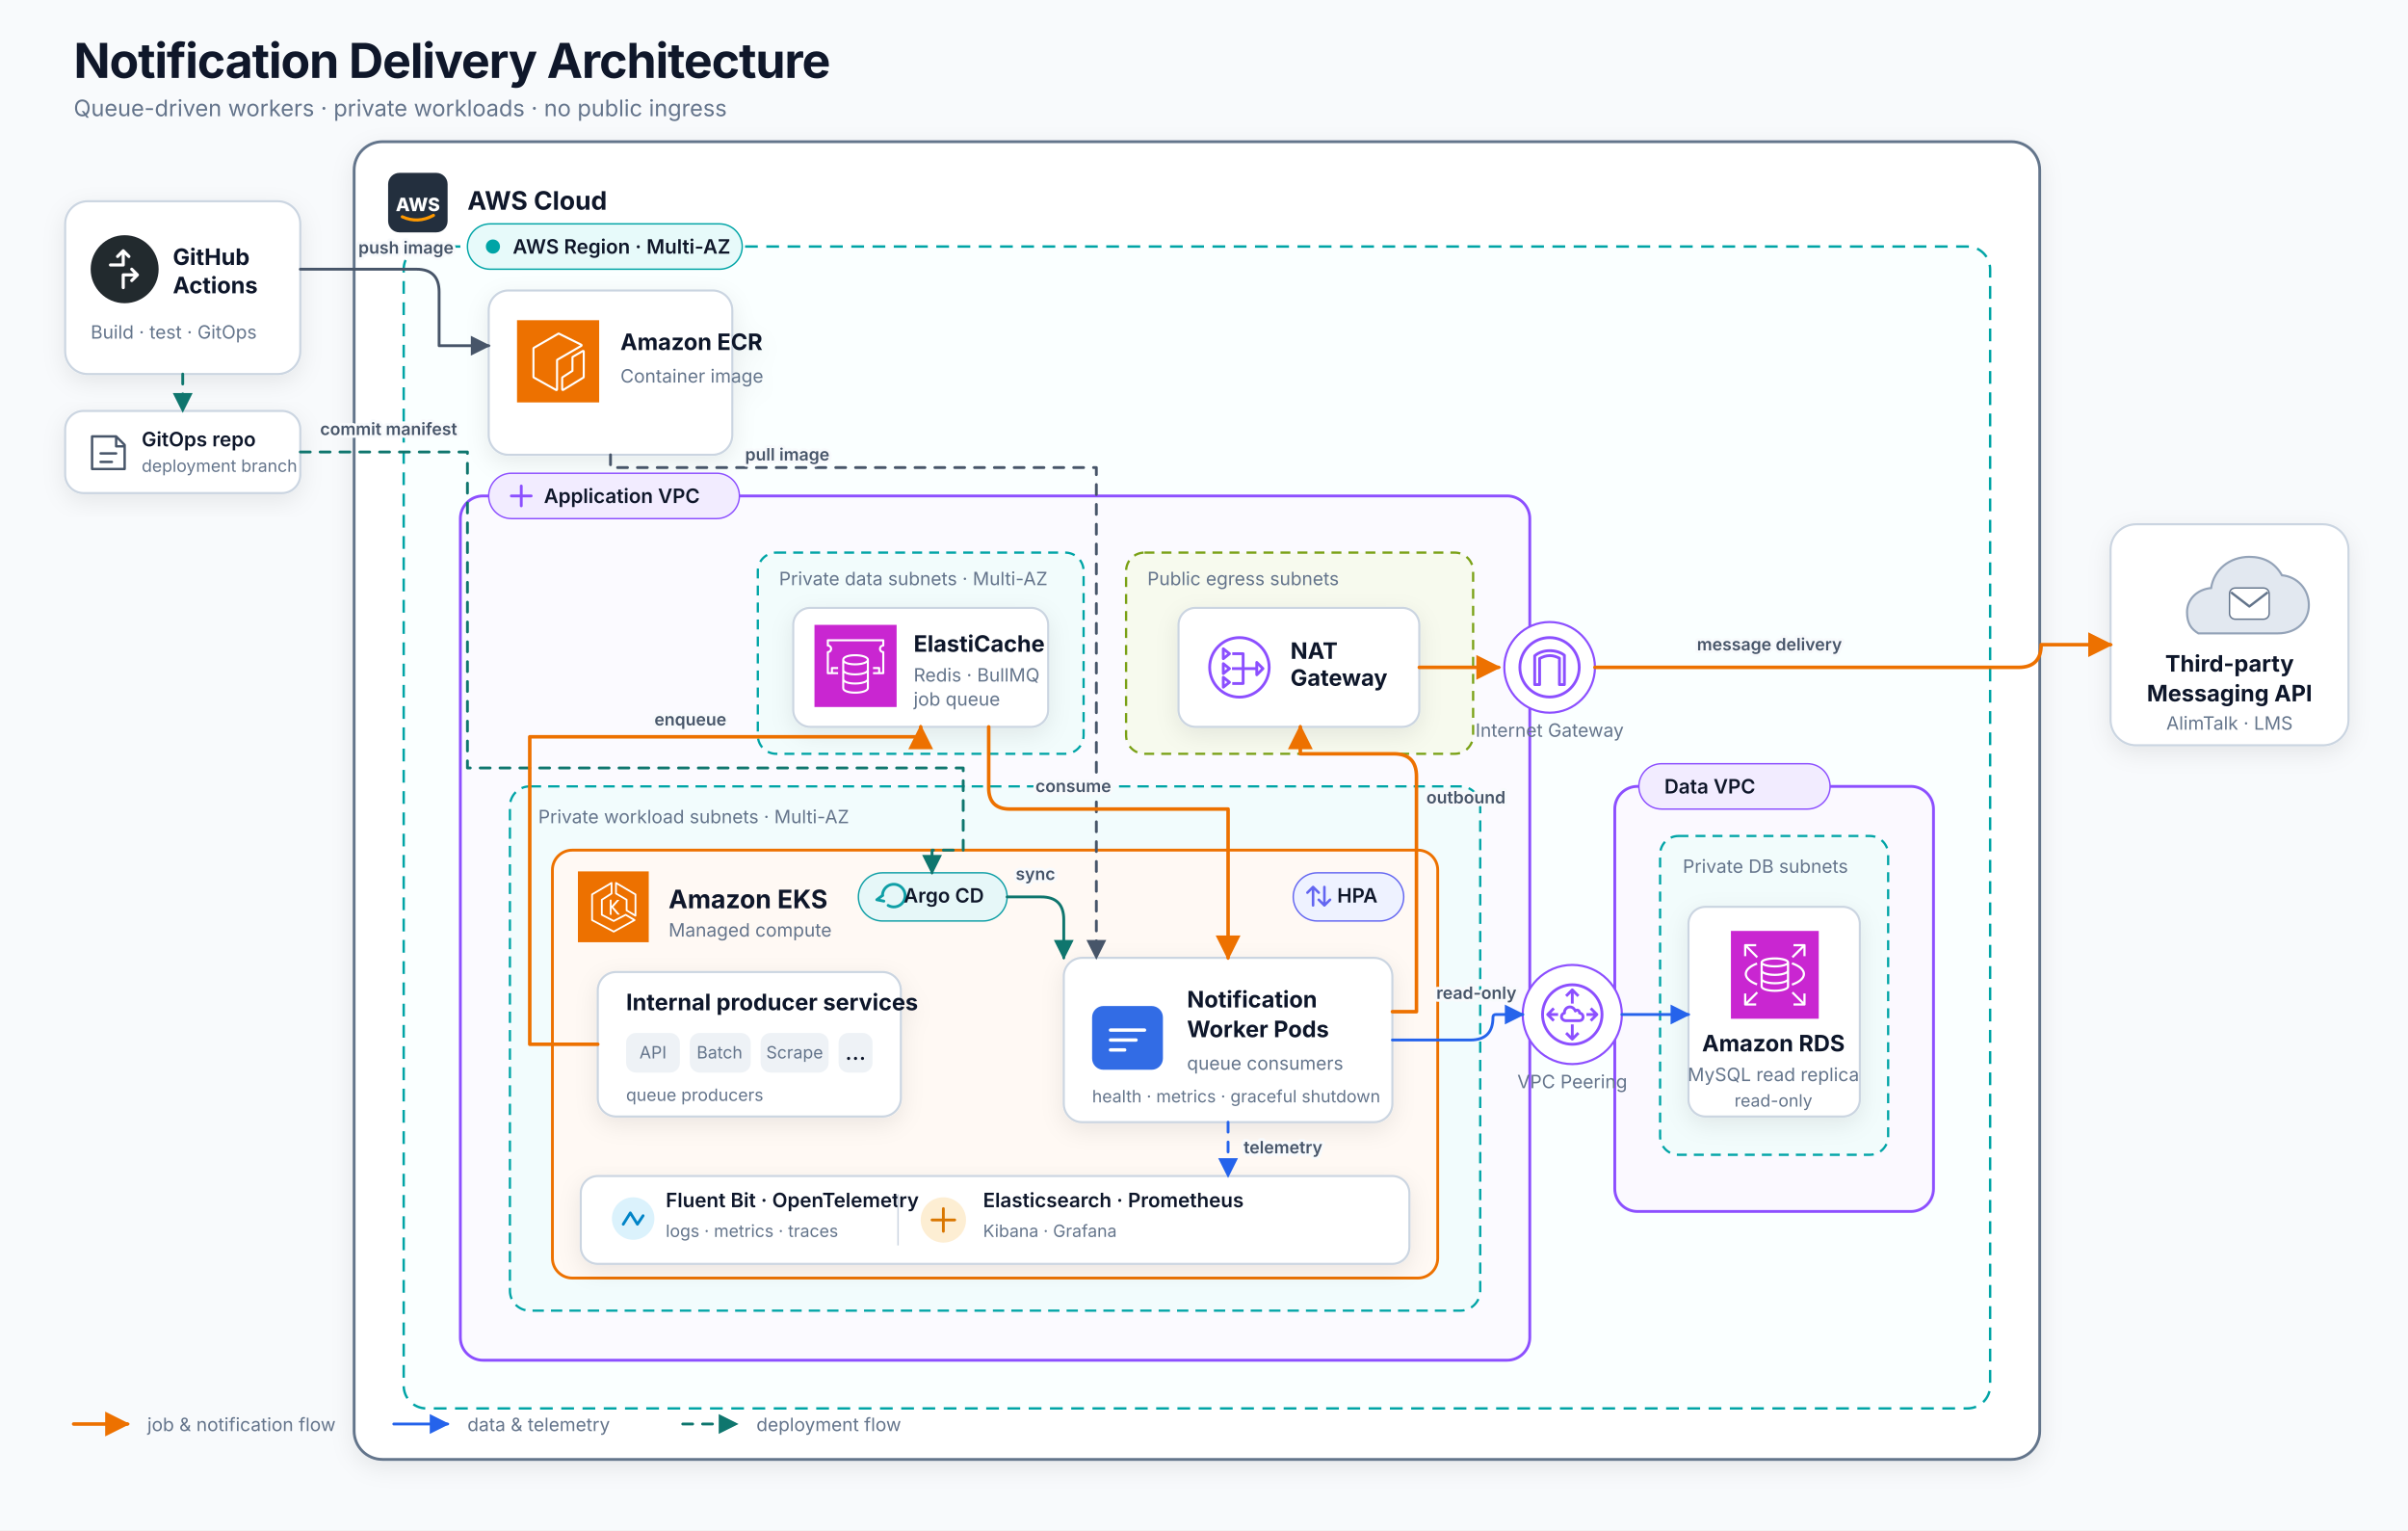
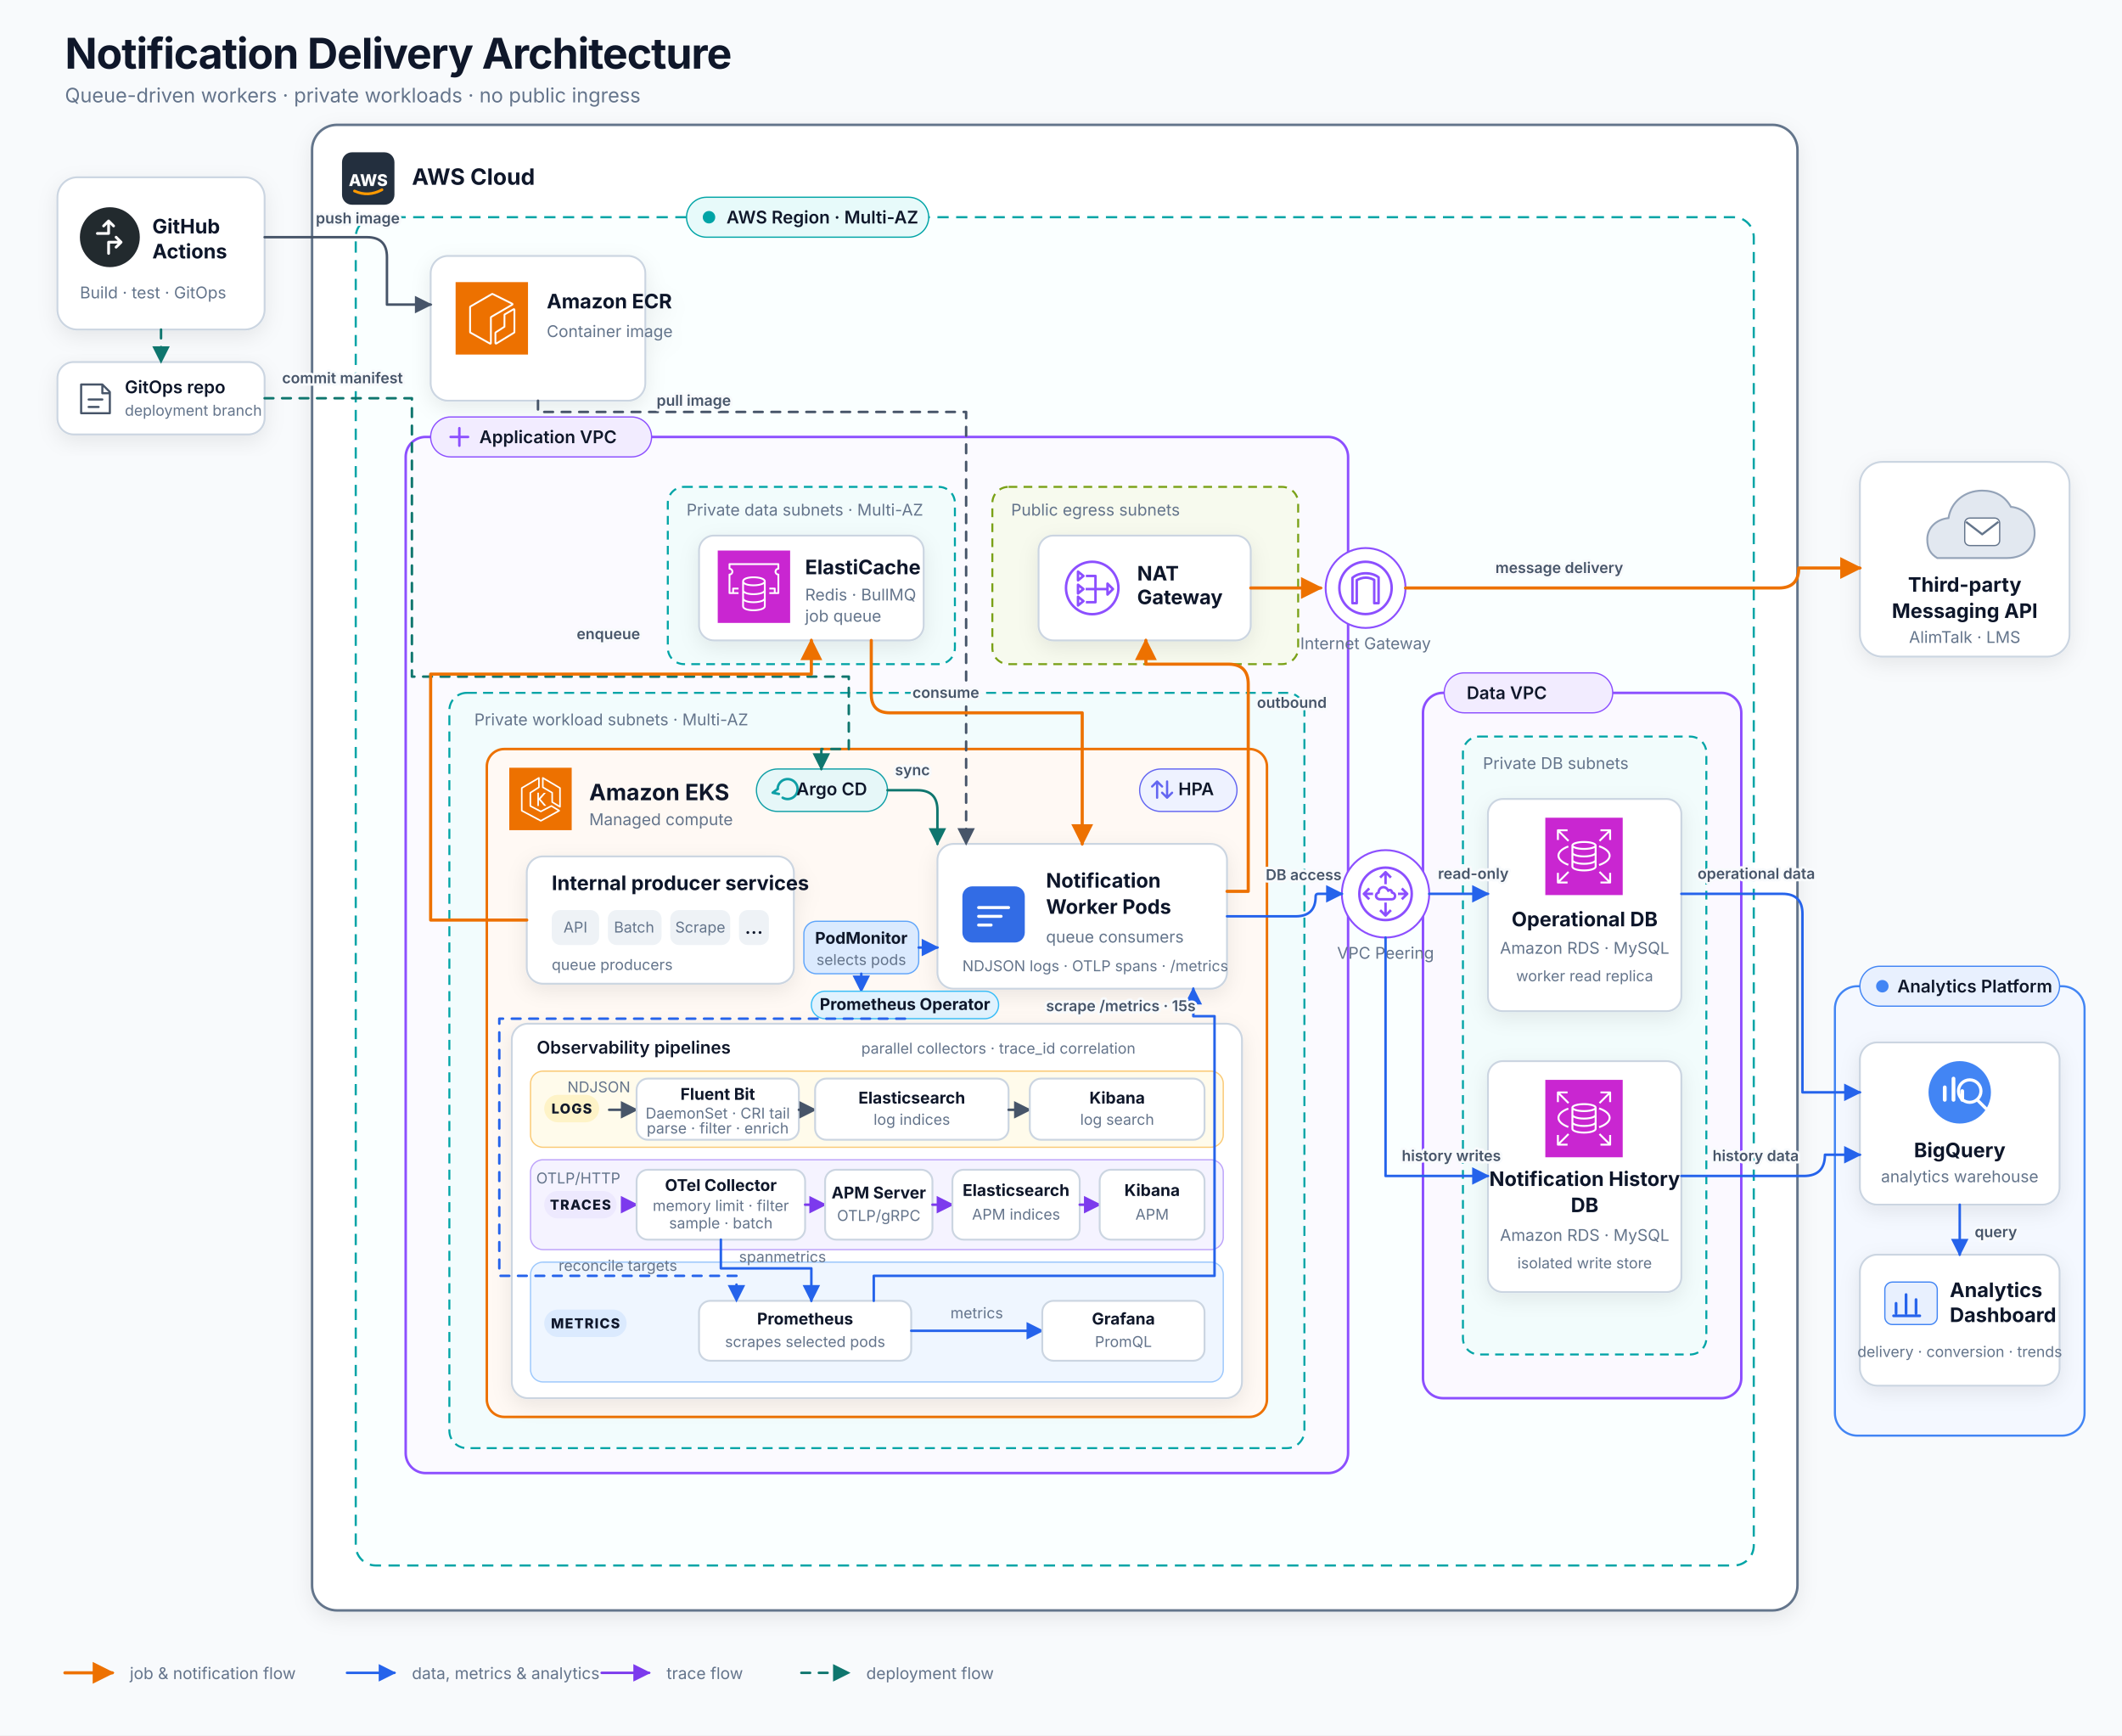
- <svg xmlns="http://www.w3.org/2000/svg" viewBox="0 0 1700 1080" role="img" aria-labelledby="diagram-title diagram-description">
+ <svg xmlns="http://www.w3.org/2000/svg" viewBox="0 0 1700 1390" role="img" aria-labelledby="diagram-title diagram-description">
  <defs>
    <marker id="arrow" viewBox="0 0 10 10" refX="9" refY="5" markerWidth="7" markerHeight="7" orient="auto-start-reverse">
      <path d="M 0 0 L 10 5 L 0 10 z" fill="#475569" />
    </marker>
    <marker id="arrow-orange" viewBox="0 0 10 10" refX="9" refY="5" markerWidth="7" markerHeight="7" orient="auto-start-reverse">
      <path d="M 0 0 L 10 5 L 0 10 z" fill="#ED7100" />
    </marker>
    <marker id="arrow-blue" viewBox="0 0 10 10" refX="9" refY="5" markerWidth="7" markerHeight="7" orient="auto-start-reverse">
      <path d="M 0 0 L 10 5 L 0 10 z" fill="#2563EB" />
    </marker>
    <marker id="arrow-teal" viewBox="0 0 10 10" refX="9" refY="5" markerWidth="7" markerHeight="7" orient="auto-start-reverse">
      <path d="M 0 0 L 10 5 L 0 10 z" fill="#0F766E" />
+     </marker>
+     <marker id="arrow-violet" viewBox="0 0 10 10" refX="9" refY="5" markerWidth="7" markerHeight="7" orient="auto-start-reverse">
+       <path d="M 0 0 L 10 5 L 0 10 z" fill="#7C3AED" />
    </marker>
    <filter id="soft-shadow" x="-20%" y="-20%" width="140%" height="150%">
      <feDropShadow dx="0" dy="5" stdDeviation="8" flood-color="#0F172A" flood-opacity="0.08" />
    </filter>
    <symbol id="icon-ecr" viewBox="0 0 80 80">
      <rect width="80" height="80" fill="#ED7100" />
      <path d="M38.788,37.578 C38.293,37.866 37.986,38.4 37.986,38.974 L37.986,66.72 L16.999,54.984 L16.999,27.708 L40.557,14.059 L61.485,24.428 L38.788,37.578 Z M63.92,24.402 C63.92,23.828 63.613,23.292 63.06,22.975 L41.346,12.215 C40.851,11.929 40.235,11.928 39.74,12.216 L15.802,26.084 C15.308,26.372 15,26.906 15,27.48 L15,55.216 C15,55.789 15.308,56.324 15.817,56.62 L37.574,68.785 C37.822,68.929 38.101,69 38.378,69 C38.655,69 38.934,68.929 39.181,68.785 C39.677,68.499 39.984,67.964 39.984,67.389 L39.984,39.201 L63.118,25.798 C63.613,25.511 63.92,24.977 63.92,24.402 Z M63.969,55.047 L44.981,66.661 L44.981,56.262 L54.882,49.873 L54.95,49.424 C54.968,49.307 54.975,49.307 54.975,48.766 L55.006,36.36 L64,31.148 L63.969,55.047 Z M65.197,29.072 C64.7,28.782 64.084,28.783 63.589,29.072 L54.014,34.618 C53.714,34.782 53.008,35.166 53.008,35.958 L52.976,48.717 L43.851,54.606 C43.306,54.931 42.982,55.445 42.982,55.989 L42.982,67.308 C42.982,67.875 43.287,68.391 43.798,68.687 C44.065,68.841 44.362,68.919 44.657,68.919 C44.948,68.919 45.239,68.845 45.502,68.692 L65.168,56.664 C65.662,56.376 65.968,55.842 65.968,55.271 L66,30.466 C66,29.893 65.692,29.358 65.197,29.072 Z" fill="#fff" />
    </symbol>
    <symbol id="icon-eks" viewBox="0 0 80 80">
      <rect width="80" height="80" fill="#ED7100" />
      <path d="M46.842,32.199 L40.013,40.12 L47.441,48.784 L44.669,48.784 L38,41 L38,49 L36,49 L36,32 L38,32 L38,39 L44.181,32.199 L46.842,32.199 Z M64,48.234 L56,43.433 L56,32 C56,31.644 55.812,31.315 55.504,31.136 L44,24.426 L44,14.752 L64,26.571 L64,48.234 Z M65.509,25.139 L43.509,12.139 C43.199,11.956 42.818,11.954 42.504,12.131 C42.193,12.309 42,12.641 42,13 L42,25 C42,25.355 42.189,25.684 42.496,25.864 L54,32.574 L54,44 C54,44.351 54.185,44.677 54.486,44.857 L64.486,50.857 C64.644,50.952 64.822,51 65,51 C65.17,51 65.34,50.957 65.493,50.87 C65.807,50.693 66,50.36 66,50 L66,26 C66,25.646 65.814,25.319 65.509,25.139 Z M40.445,66.863 L17,54.399 L17,26.571 L37,14.752 L37,24.451 L26.463,31.156 C26.175,31.34 26,31.658 26,32 L26,49 C26,49.373 26.208,49.715 26.538,49.887 L39.991,56.887 C40.28,57.037 40.624,57.038 40.912,56.888 L53.964,50.144 L61.996,54.964 L40.445,66.863 Z M64.515,54.142 L54.515,48.142 C54.217,47.964 53.849,47.952 53.541,48.112 L40.455,54.873 L28,48.393 L28,32.549 L38.537,25.844 C38.825,25.66 39,25.342 39,25 L39,13 C39,12.641 38.808,12.309 38.496,12.131 C38.184,11.954 37.802,11.956 37.491,12.139 L15.491,25.139 C15.187,25.319 15,25.646 15,26 L15,55 C15,55.369 15.204,55.709 15.53,55.883 L39.984,68.883 C40.131,68.961 40.292,69 40.453,69 C40.62,69 40.786,68.958 40.937,68.875 L64.484,55.875 C64.797,55.702 64.993,55.375 65,55.018 C65.006,54.66 64.821,54.326 64.515,54.142 Z" fill="#fff" />
    </symbol>
    <symbol id="icon-elasticache" viewBox="0 0 80 80">
      <rect width="80" height="80" fill="#C925D1" />
      <path d="M51,61.555 L51,55.703 C48.466,57.34 43.904,58.113 39.556,58.113 C34.816,58.113 31.121,57.286 29,55.868 L29,61.555 C29,63.249 32.948,65 39.556,65 C46.3,65 51,63.185 51,61.555 Z M39.556,49.22 C34.816,49.22 31.121,48.394 29,46.976 L29,52.687 C29.031,54.374 32.973,56.113 39.556,56.113 C46.279,56.113 50.969,54.309 51,52.683 L51,46.81 C48.466,48.448 43.904,49.22 39.556,49.22 Z M51,43.791 L51,37.029 C48.466,38.666 43.904,39.439 39.556,39.439 C34.816,39.439 31.121,38.613 29,37.195 L29,43.795 C29.031,45.482 32.973,47.22 39.556,47.22 C46.279,47.22 50.969,45.416 51,43.791 Z M28.997,33.993 C28.997,35.7 32.973,37.439 39.556,37.439 C46.898,37.439 50.969,35.417 51,34.01 C51.003,32.585 46.927,30.547 39.556,30.547 C32.946,30.547 28.997,32.299 28.997,33.993 Z M53,34.018 L53,61.555 C53,65.297 46.031,67 39.556,67 C31.929,67 27,64.863 27,61.555 L27,34.024 C27,30.685 31.927,28.546 39.556,28.546 C46.032,28.546 53.003,30.251 53.003,33.993 C53.003,34.002 53,34.009 53,34.018 Z M67,21.121 C67.553,21.121 68,20.673 68,20.121 L68,15 C68,14.447 67.553,14 67,14 L13,14 C12.447,14 12,14.447 12,15 L12,20.121 C12,20.673 12.447,21.121 13,21.121 C14.221,21.121 15.214,22.108 15.214,23.321 C15.214,24.534 14.221,25.521 13,25.521 C12.447,25.521 12,25.969 12,26.521 L12,47.003 C12,47.555 12.447,48.003 13,48.003 L23,48.003 L23,46.003 L18,46.003 L18,43.003 L23,43.003 L23,41.003 L17,41.003 C16.447,41.003 16,41.45 16,42.003 L16,46.003 L14,46.003 L14,27.401 C15.843,26.952 17.214,25.293 17.214,23.321 C17.214,21.348 15.843,19.689 14,19.239 L14,16 L66,16 L66,19.239 C64.157,19.689 62.786,21.348 62.786,23.321 C62.786,25.293 64.157,26.952 66,27.401 L66,46.003 L64,46.003 L64,42.003 C64,41.45 63.553,41.003 63,41.003 L57,41.003 L57,43.003 L62,43.003 L62,46.003 L57,46.003 L57,48.003 L67,48.003 C67.553,48.003 68,47.555 68,47.003 L68,26.521 C68,25.969 67.553,25.521 67,25.521 C65.779,25.521 64.786,24.534 64.786,23.321 C64.786,22.108 65.779,21.121 67,21.121 Z" fill="#fff" />
    </symbol>
    <symbol id="icon-rds" viewBox="0 0 80 80">
      <rect width="80" height="80" fill="#C925D1" />
      <path d="M15.414,14 L24.707,23.293 L23.293,24.707 L14,15.414 L14,23 L12,23 L12,13 C12,12.448 12.447,12 13,12 L23,12 L23,14 L15.414,14 Z M68,13 L68,23 L66,23 L66,15.414 L56.707,24.707 L55.293,23.293 L64.586,14 L57,14 L57,12 L67,12 C67.553,12 68,12.448 68,13 Z M66,57 L68,57 L68,67 C68,67.552 67.553,68 67,68 L57,68 L57,66 L64.586,66 L55.293,56.707 L56.707,55.293 L66,64.586 L66,57 Z M65.5,39.213 C65.5,35.894 61.668,32.615 55.25,30.442 L55.891,28.548 C63.268,31.045 67.5,34.932 67.5,39.213 C67.5,43.495 63.268,47.383 55.89,49.879 L55.249,47.984 C61.668,45.812 65.5,42.534 65.5,39.213 Z M14.556,39.213 C14.556,42.393 18.143,45.585 24.152,47.753 L23.473,49.634 C16.535,47.131 12.556,43.333 12.556,39.213 C12.556,35.094 16.535,31.296 23.473,28.792 L24.152,30.673 C18.143,32.842 14.556,36.034 14.556,39.213 Z M24.707,56.707 L15.414,66 L23,66 L23,68 L13,68 C12.447,68 12,67.552 12,67 L12,57 L14,57 L14,64.586 L23.293,55.293 L24.707,56.707 Z M40,31.286 C32.854,31.286 29,29.44 29,28.686 C29,27.931 32.854,26.086 40,26.086 C47.145,26.086 51,27.931 51,28.686 C51,29.44 47.145,31.286 40,31.286 Z M40.029,39.031 C33.187,39.031 29,37.162 29,36.145 L29,31.284 C31.463,32.643 35.832,33.286 40,33.286 C44.168,33.286 48.537,32.643 51,31.284 L51,36.145 C51,37.163 46.835,39.031 40.029,39.031 Z M40.029,46.667 C33.187,46.667 29,44.798 29,43.781 L29,38.862 C31.431,40.291 35.742,41.031 40.029,41.031 C44.292,41.031 48.578,40.292 51,38.867 L51,43.781 C51,44.799 46.835,46.667 40.029,46.667 Z M40,53.518 C32.883,53.518 29,51.605 29,50.622 L29,46.498 C31.431,47.927 35.742,48.667 40.029,48.667 C44.292,48.667 48.578,47.929 51,46.503 L51,50.622 C51,51.605 47.117,53.518 40,53.518 Z M40,24.086 C33.739,24.086 27,25.525 27,28.686 L27,50.622 C27,53.836 33.54,55.518 40,55.518 C46.46,55.518 53,53.836 53,50.622 L53,28.686 C53,25.525 46.261,24.086 40,24.086 Z" fill="#fff" />
    </symbol>
    <symbol id="icon-nat" viewBox="0 0 48 48">
      <path d="M13.626,35.921 L13.626,33.083 L15.399,34.502 L13.626,35.921 Z M13.251,30.221 C12.95,29.98 12.537,29.933 12.191,30.101 C11.847,30.268 11.626,30.617 11.626,31.002 L11.626,38.002 C11.626,38.387 11.847,38.736 12.191,38.903 C12.331,38.97 12.479,39.002 12.626,39.002 C12.848,39.002 13.069,38.928 13.251,38.783 L17.625,35.283 C17.863,35.093 18,34.806 18,34.502 C18,34.198 17.863,33.911 17.625,33.721 L13.251,30.221 Z M37.252,26.837 L37.252,22.915 L39.212,24.876 L37.252,26.837 Z M41.334,24.169 L36.959,19.794 C36.672,19.508 36.245,19.422 35.868,19.577 C35.495,19.732 35.252,20.097 35.252,20.501 L35.252,23.876 L27.625,23.876 L27.625,14.376 C27.625,13.823 27.178,13.376 26.625,13.376 L18.931,13.376 L18.931,15.376 L25.625,15.376 L25.625,23.876 L18.75,23.876 L18.75,25.876 L25.625,25.876 L25.625,34.377 L18.931,34.377 L18.931,36.377 L26.625,36.377 C27.178,36.377 27.625,35.93 27.625,35.377 L27.625,25.876 L35.252,25.876 L35.252,29.252 C35.252,29.656 35.495,30.022 35.868,30.176 C35.992,30.228 36.123,30.252 36.252,30.252 C36.511,30.252 36.767,30.15 36.959,29.959 L41.334,25.583 C41.724,25.192 41.724,24.56 41.334,24.169 Z M13.626,26.296 L13.626,23.457 L15.399,24.876 L13.626,26.296 Z M13.251,20.595 C12.95,20.354 12.537,20.308 12.191,20.475 C11.847,20.642 11.626,20.991 11.626,21.376 L11.626,28.377 C11.626,28.762 11.847,29.111 12.191,29.278 C12.331,29.345 12.479,29.377 12.626,29.377 C12.848,29.377 13.069,29.303 13.251,29.158 L17.625,25.657 C17.863,25.467 18,25.18 18,24.876 C18,24.572 17.863,24.285 17.625,24.095 L13.251,20.595 Z M13.626,15.795 L13.626,12.957 L15.399,14.376 L13.626,15.795 Z M13.251,10.095 C12.95,9.854 12.537,9.807 12.191,9.975 C11.847,10.142 11.626,10.491 11.626,10.876 L11.626,17.876 C11.626,18.261 11.847,18.61 12.191,18.777 C12.331,18.844 12.479,18.876 12.626,18.876 C12.848,18.876 13.069,18.802 13.251,18.657 L17.625,15.157 C17.863,14.967 18,14.68 18,14.376 C18,14.072 17.863,13.785 17.625,13.595 L13.251,10.095 Z M24,44.003 C12.973,44.003 3.999,35.03 3.999,24.001 C3.999,12.973 12.973,4 24,4 C35.029,4 44.002,12.973 44.002,24.001 C44.002,35.03 35.029,44.003 24,44.003 Z M24,2 C11.868,2 2,11.869 2,24.001 C2,36.133 11.868,46.003 24,46.003 C36.133,46.003 46.002,36.133 46.002,24.001 C46.002,11.869 36.133,2 24,2 Z" fill="#8C4FFF" />
    </symbol>
    <symbol id="icon-internet-gateway" viewBox="0 0 48 48">
      <path d="M33.431,35.178 L31.933,35.178 L31.933,17.502 C31.933,17.109 31.702,16.752 31.344,16.591 L31.252,16.549 C29.243,15.642 27.164,14.703 24.176,14.703 C21.053,14.703 18.761,15.712 16.495,16.837 C16.155,17.006 15.94,17.353 15.94,17.733 L15.94,35.178 L14.477,35.178 L14.477,16.312 C16.911,14.333 20.42,13.205 24.186,13.205 C27.687,13.205 31.025,14.202 33.431,15.953 L33.431,35.178 Z M24.186,11.205 C19.761,11.205 15.617,12.624 12.815,15.1 C12.6,15.289 12.477,15.562 12.477,15.849 L12.477,36.178 C12.477,36.731 12.924,37.178 13.477,37.178 L16.94,37.178 C17.493,37.178 17.94,36.731 17.94,36.178 L17.94,18.356 C19.859,17.429 21.719,16.703 24.176,16.703 C26.511,16.703 28.209,17.378 29.933,18.149 L29.933,36.178 C29.933,36.731 30.38,37.178 30.933,37.178 L34.431,37.178 C34.984,37.178 35.431,36.731 35.431,36.178 L35.431,15.458 C35.431,15.154 35.292,14.866 35.053,14.675 C32.279,12.47 28.318,11.205 24.186,11.205 Z M23.954,43.909 C12.952,43.909 3.999,34.957 3.999,23.954 C3.999,12.951 12.952,4 23.954,4 C34.957,4 43.909,12.951 43.909,23.954 C43.909,34.957 34.957,43.909 23.954,43.909 Z M23.954,2 C11.848,2 1.999,11.849 1.999,23.954 C1.999,36.061 11.848,45.909 23.954,45.909 C36.06,45.909 45.909,36.061 45.909,23.954 C45.909,11.849 36.06,2 23.954,2 Z" fill="#8C4FFF" />
    </symbol>
    <symbol id="icon-peering" viewBox="0 0 48 48">
      <path d="M30.605,25.637 C30.605,25.254 30.605,24.236 28.936,23.894 C28.491,23.803 28.165,23.425 28.137,22.972 C28.099,22.315 27.829,21.907 27.431,21.907 C27.248,21.907 27.073,22.001 26.948,22.165 C26.729,22.459 26.369,22.608 26.002,22.555 C25.637,22.5 25.334,22.252 25.209,21.907 C25.012,21.366 24.727,20.901 24.381,20.561 C24.066,20.247 23.341,19.669 22.317,19.669 C21.956,19.669 21.558,19.741 21.128,19.919 C20.209,20.304 19.459,21.457 19.459,22.49 C19.459,22.612 19.466,22.729 19.48,22.846 C19.541,23.346 19.218,23.811 18.732,23.934 C17.846,24.157 17.398,24.721 17.398,25.612 L17.402,25.758 C17.448,26.586 18.419,27.347 19.439,27.347 L28.828,27.347 C30.605,27.347 30.605,26.06 30.605,25.637 Z M32.605,25.637 C32.605,28.318 30.675,29.305 28.977,29.346 C28.959,29.347 28.942,29.347 28.924,29.347 L19.439,29.347 C17.355,29.347 15.508,27.75 15.405,25.86 C15.4,25.774 15.398,25.697 15.398,25.612 C15.398,24.077 16.157,22.874 17.465,22.268 C17.561,20.511 18.773,18.736 20.358,18.074 C22.279,17.277 24.306,17.672 25.788,19.139 C26.067,19.413 26.314,19.724 26.532,20.07 C27.779,19.6 29.556,20.158 30.029,22.121 C31.675,22.683 32.605,23.935 32.605,25.637 Z M44.002,24.001 C44.002,12.973 35.029,4 24.002,4 C12.973,4 4,12.973 4,24.001 C4,35.03 12.973,44.002 24.002,44.002 C35.029,44.002 44.002,35.03 44.002,24.001 Z M46.002,24.001 C46.002,36.133 36.133,46.002 24.002,46.002 C11.87,46.002 2.001,36.133 2.001,24.001 C2.001,11.869 11.87,2 24.002,2 C36.133,2 46.002,11.869 46.002,24.001 Z M11.674,20.364 L10.259,18.95 L5.915,23.294 C5.726,23.482 5.622,23.736 5.622,24.001 C5.622,24.267 5.726,24.521 5.915,24.708 L10.259,29.054 L11.674,27.64 L9.036,25.001 L13.991,25.001 L13.991,23.001 L9.036,23.001 L11.674,20.364 Z M42.089,23.294 L37.743,18.95 L36.33,20.364 L38.968,23.001 L33.986,23.001 L33.986,25.001 L38.968,25.001 L36.33,27.64 L37.743,29.054 L42.089,24.708 C42.276,24.521 42.382,24.267 42.382,24.001 C42.382,23.736 42.276,23.482 42.089,23.294 Z M25.002,38.968 L25.002,30.976 L23.002,30.976 L23.002,38.968 L20.363,36.329 L18.95,37.743 L23.294,42.089 C23.482,42.277 23.735,42.382 24.002,42.382 C24.267,42.382 24.52,42.277 24.709,42.089 L29.053,37.743 L27.64,36.329 L25.002,38.968 Z M20.363,11.673 L18.95,10.259 L23.294,5.914 C23.684,5.524 24.317,5.524 24.709,5.914 L29.053,10.259 L27.64,11.673 L25.002,9.035 L25.002,16.275 L23.002,16.275 L23.002,9.035 L20.363,11.673 Z" fill="#8C4FFF" />
    </symbol>
  </defs>
  <style>
    text { font-family: Pretendard, Inter, ui-sans-serif, system-ui, -apple-system, BlinkMacSystemFont, "Segoe UI", sans-serif; fill: #0F172A; }
    .title { font-size: 34px; font-weight: 700; letter-spacing: -0.7px; }
    .subtitle { font-size: 16px; fill: #64748B; }
    .group-title { font-size: 18px; font-weight: 700; }
    .node-title { font-size: 16px; font-weight: 700; }
    .label { font-size: 14px; font-weight: 600; }
    .small { font-size: 13px; fill: #64748B; }
    .tiny { font-size: 12px; fill: #64748B; }
    .edge-label { font-size: 12px; font-weight: 600; fill: #475569; paint-order: stroke; stroke: #F8FAFC; stroke-width: 4px; stroke-linejoin: round; }
+     .pipeline-title { font-size: 13px; font-weight: 700; }
+     .pipeline-small { font-size: 12px; fill: #64748B; }
+     .lane-label { font-size: 11px; font-weight: 800; letter-spacing: 0.8px; }
    .boundary { fill: #FFFFFF; stroke-width: 2; }
    .node { fill: #FFFFFF; stroke: #CBD5E1; stroke-width: 1.5; }
    .edge { fill: none; stroke: #475569; stroke-width: 2; marker-end: url(#arrow); }
    .edge-orange { fill: none; stroke: #ED7100; stroke-width: 2.5; marker-end: url(#arrow-orange); }
    .edge-blue { fill: none; stroke: #2563EB; stroke-width: 2; marker-end: url(#arrow-blue); }
    .edge-teal { fill: none; stroke: #0F766E; stroke-width: 2; marker-end: url(#arrow-teal); }
+     .edge-violet { fill: none; stroke: #7C3AED; stroke-width: 2; marker-end: url(#arrow-violet); }
    .edge-dashed { stroke-dasharray: 7 7; }
-     .edge, .edge-orange, .edge-blue, .edge-teal { stroke-linecap: round; stroke-linejoin: round; }
+     .edge, .edge-orange, .edge-blue, .edge-teal, .edge-violet { stroke-linecap: round; stroke-linejoin: round; }
    .aws-word { fill: #FFFFFF; }
  </style>
-   <rect width="1700" height="1080" fill="#F8FAFC" />
+   <rect width="1700" height="1390" fill="#F8FAFC" />
  <text class="title" x="52" y="55">Notification Delivery Architecture</text>
  <text class="subtitle" x="52" y="82">Queue-driven workers · private workloads · no public ingress</text>
-   <rect class="boundary" x="250" y="100" width="1190" height="930" rx="20" stroke="#64748B" filter="url(#soft-shadow)" />
+   <rect class="boundary" x="250" y="100" width="1190" height="1190" rx="20" stroke="#64748B" filter="url(#soft-shadow)" />
  <g transform="translate(274 122)">
    <rect width="42" height="42" rx="8" fill="#232F3E" />
    <text class="aws-word" x="21" y="27" text-anchor="middle" font-size="13" font-weight="800">AWS</text>
    <path d="M10 31 Q21 36 32 30" fill="none" stroke="#FF9900" stroke-width="2.2" stroke-linecap="round" />
  </g>
  <text class="group-title" x="330" y="148">AWS Cloud</text>
-   <rect x="285" y="174" width="1120" height="820" rx="16" fill="#F6FFFF" fill-opacity="0.52" stroke="#00A4A6" stroke-width="1.7" stroke-dasharray="9 6" />
-   <rect x="330" y="158" width="194" height="32" rx="16" fill="#E7FAFA" stroke="#00A4A6" />
-   <circle cx="348" cy="174" r="5" fill="#00A4A6" />
-   <text class="label" x="362" y="179">AWS Region · Multi-AZ</text>
+   <rect x="285" y="174" width="1120" height="1080" rx="16" fill="#F6FFFF" fill-opacity="0.52" stroke="#00A4A6" stroke-width="1.7" stroke-dasharray="9 6" />
+   <rect x="550" y="158" width="194" height="32" rx="16" fill="#E7FAFA" stroke="#00A4A6" />
+   <circle cx="568" cy="174" r="5" fill="#00A4A6" />
+   <text class="label" x="582" y="179">AWS Region · Multi-AZ</text>
  <g filter="url(#soft-shadow)">
    <rect class="node" x="46" y="142" width="166" height="122" rx="16" />
    <circle cx="88" cy="190" r="24" fill="#24292F" />
    <path d="M78 187 h9 v-10 M87 177 l-4 4 M87 177 l4 4 M87 203 v-9 h10 M97 194 l-4-4 M97 194 l-4 4" fill="none" stroke="#FFFFFF" stroke-width="2.2" stroke-linecap="round" stroke-linejoin="round" />
    <text class="node-title" x="122" y="187">GitHub</text>
    <text class="node-title" x="122" y="207">Actions</text>
    <text class="small" x="64" y="239">Build · test · GitOps</text>
  </g>
  <g filter="url(#soft-shadow)">
    <rect class="node" x="46" y="290" width="166" height="58" rx="13" />
    <path d="M65 308 h17 l6 6 v17 H65 Z M82 308 v7 h6 M71 320 h11 M71 326 h8" fill="none" stroke="#475569" stroke-width="1.7" stroke-linecap="round" stroke-linejoin="round" />
    <text class="label" x="100" y="315">GitOps repo</text>
    <text class="tiny" x="100" y="333">deployment branch</text>
  </g>
  <g filter="url(#soft-shadow)">
    <rect class="node" x="345" y="205" width="172" height="116" rx="14" />
    <use href="#icon-ecr" x="365" y="226" width="58" height="58" />
    <text class="node-title" x="438" y="247">Amazon ECR</text>
    <text class="small" x="438" y="270">Container image</text>
  </g>
  <path class="edge" d="M212 190 H294 Q310 190 310 206 V244 H345" />
  <text class="edge-label" x="253" y="179">push image</text>
-   <rect x="325" y="350" width="755" height="610" rx="16" fill="#FBF9FF" fill-opacity="0.82" stroke="#8C4FFF" stroke-width="2" />
+   <rect x="325" y="350" width="755" height="830" rx="16" fill="#FBF9FF" fill-opacity="0.82" stroke="#8C4FFF" stroke-width="2" />
  <rect x="345" y="334" width="177" height="32" rx="16" fill="#F2ECFF" stroke="#8C4FFF" />
  <path d="M361 350 h14 M368 343 v14" stroke="#8C4FFF" stroke-width="2" stroke-linecap="round" />
  <text class="label" x="384" y="355">Application VPC</text>
  <rect x="535" y="390" width="230" height="142" rx="13" fill="#F2FCFC" stroke="#00A4A6" stroke-width="1.6" stroke-dasharray="7 5" />
  <text class="small" x="550" y="413">Private data subnets · Multi-AZ</text>
  <g filter="url(#soft-shadow)">
    <rect class="node" x="560" y="429" width="180" height="84" rx="12" />
    <use href="#icon-elasticache" x="575" y="441" width="58" height="58" />
    <text class="node-title" x="645" y="460">ElastiCache</text>
    <text class="small" x="645" y="481">Redis · BullMQ</text>
    <text class="small" x="645" y="498">job queue</text>
  </g>
  <rect x="795" y="390" width="245" height="142" rx="13" fill="#F7FAEE" stroke="#7AA116" stroke-width="1.6" stroke-dasharray="7 5" />
  <text class="small" x="810" y="413">Public egress subnets</text>
  <g filter="url(#soft-shadow)">
    <rect class="node" x="832" y="429" width="170" height="84" rx="12" />
    <use href="#icon-nat" x="851" y="447" width="48" height="48" />
    <text class="node-title" x="911" y="465">NAT</text>
    <text class="node-title" x="911" y="484">Gateway</text>
  </g>
-   <rect x="360" y="555" width="685" height="370" rx="14" fill="#F1FCFC" fill-opacity="0.85" stroke="#00A4A6" stroke-width="1.6" stroke-dasharray="8 5" />
+   <rect x="360" y="555" width="685" height="605" rx="14" fill="#F1FCFC" fill-opacity="0.85" stroke="#00A4A6" stroke-width="1.6" stroke-dasharray="8 5" />
  <text class="small" x="380" y="581">Private workload subnets · Multi-AZ</text>
-   <rect x="390" y="600" width="625" height="302" rx="14" fill="#FFF9F4" stroke="#ED7100" stroke-width="2" />
+   <rect x="390" y="600" width="625" height="535" rx="14" fill="#FFF9F4" stroke="#ED7100" stroke-width="2" />
  <use href="#icon-eks" x="408" y="615" width="50" height="50" />
  <text class="group-title" x="472" y="641">Amazon EKS</text>
  <text class="small" x="472" y="661">Managed compute</text>
  <g>
    <rect x="606" y="616" width="105" height="34" rx="17" fill="#E6F7F8" stroke="#0F9FA6" />
    <path d="M623 632 a8 8 0 1 1 4 7" fill="none" stroke="#0F9FA6" stroke-width="2" stroke-linecap="round" />
    <path d="M623 632 l-4 3 l5 1" fill="none" stroke="#0F9FA6" stroke-width="2" stroke-linecap="round" stroke-linejoin="round" />
    <text class="label" x="638" y="637">Argo CD</text>
  </g>
  <g>
    <rect x="913" y="616" width="78" height="34" rx="17" fill="#EEF2FF" stroke="#6366F1" />
    <path d="M927 639 v-13 M923 630 l4-4 l4 4 M935 626 v13 M931 635 l4 4 l4-4" fill="none" stroke="#6366F1" stroke-width="1.8" stroke-linecap="round" stroke-linejoin="round" />
    <text class="label" x="944" y="637">HPA</text>
  </g>
  <g filter="url(#soft-shadow)">
    <rect class="node" x="422" y="686" width="214" height="102" rx="13" />
    <text class="node-title" x="442" y="713">Internal producer services</text>
    <g>
      <rect x="442" y="729" width="38" height="28" rx="7" fill="#EEF2F6" />
      <rect x="487" y="729" width="43" height="28" rx="7" fill="#EEF2F6" />
      <rect x="537" y="729" width="48" height="28" rx="7" fill="#EEF2F6" />
      <rect x="592" y="729" width="24" height="28" rx="7" fill="#EEF2F6" />
      <text class="tiny" x="461" y="747" text-anchor="middle">API</text>
      <text class="tiny" x="508" y="747" text-anchor="middle">Batch</text>
      <text class="tiny" x="561" y="747" text-anchor="middle">Scrape</text>
      <text x="604" y="748" text-anchor="middle" font-size="17" fill="#64748B">…</text>
    </g>
    <text class="tiny" x="442" y="777">queue producers</text>
  </g>
  <g filter="url(#soft-shadow)">
    <rect class="node" x="751" y="676" width="232" height="116" rx="13" />
    <g transform="translate(771 698)">
      <rect x="0" y="12" width="50" height="45" rx="8" fill="#326CE5" />
      <path d="M13 29 h24 M13 36 h18 M13 43 h10" stroke="#FFFFFF" stroke-width="2.4" stroke-linecap="round" />
    </g>
    <text class="node-title" x="838" y="711">Notification</text>
    <text class="node-title" x="838" y="732">Worker Pods</text>
    <text class="small" x="838" y="755">queue consumers</text>
-     <text class="tiny" x="771" y="778">health · metrics · graceful shutdown</text>
+     <text class="tiny" x="771" y="778">NDJSON logs · OTLP spans · /metrics</text>
+   </g>
+   <g>
+     <rect x="644" y="738" width="92" height="42" rx="10" fill="#DBEAFE" stroke="#60A5FA" />
+     <text class="pipeline-title" x="690" y="756" text-anchor="middle">PodMonitor</text>
+     <text class="pipeline-small" x="690" y="773" text-anchor="middle">selects pods</text>
+   </g>
+   <path class="edge-blue edge-dashed" d="M736 759 H751" />
+   <path class="edge-blue edge-dashed" d="M690 780 V794" />
+   <g>
+     <rect x="650" y="794" width="150" height="22" rx="11" fill="#E0F2FE" stroke="#38BDF8" />
+     <text class="pipeline-title" x="725" y="809" text-anchor="middle">Prometheus Operator</text>
  </g>
  <path class="edge edge-dashed" d="M431 321 V330 H774 V676" />
  <text class="edge-label" x="526" y="325">pull image</text>
  <path class="edge-teal edge-dashed" d="M129 264 V290" />
  <path class="edge-teal edge-dashed" d="M212 319 H330 V542 H680 V600 H658 V616" />
  <text class="edge-label" x="226" y="307">commit manifest</text>
  <path class="edge-teal" d="M711 633 H735 Q751 633 751 649 V676" />
  <text class="edge-label" x="717" y="621">sync</text>
-   <path class="edge-orange" d="M422 737 H374 V520 H650 V513" />
+   <path class="edge-orange" d="M422 737 H345 V540 H650 V513" />
  <text class="edge-label" x="462" y="512">enqueue</text>
  <path class="edge-orange" d="M698 513 V556 Q698 571 713 571 H867 V676" />
  <text class="edge-label" x="731" y="559">consume</text>
  <path class="edge-orange" d="M983 714 H1000 V548 Q1000 532 984 532 H918 V513" />
  <text class="edge-label" x="1007" y="567">outbound</text>
  <g filter="url(#soft-shadow)">
-     <rect class="node" x="410" y="830" width="585" height="62" rx="12" />
-     <g transform="translate(431 844)">
-       <circle cx="16" cy="16" r="15" fill="#0EA5E9" opacity="0.15" />
-       <path d="M9 20 l5-8 l5 8 l4-6" fill="none" stroke="#0284C7" stroke-width="2" stroke-linecap="round" stroke-linejoin="round" />
-     </g>
-     <text class="label" x="470" y="852">Fluent Bit · OpenTelemetry</text>
-     <text class="tiny" x="470" y="873">logs · metrics · traces</text>
-     <path d="M634 843 v36" stroke="#CBD5E1" />
-     <circle cx="666" cy="861" r="16" fill="#F59E0B" opacity="0.18" />
-     <path d="M658 861 h16 M666 853 v16" stroke="#D97706" stroke-width="2" stroke-linecap="round" />
-     <text class="label" x="694" y="852">Elasticsearch · Prometheus</text>
-     <text class="tiny" x="694" y="873">Kibana · Grafana</text>
-   </g>
-   <path class="edge-blue edge-dashed" d="M867 792 V830" />
-   <text class="edge-label" x="878" y="814">telemetry</text>
+     <rect class="node" x="410" y="820" width="585" height="300" rx="13" />
+   </g>
+   <text class="label" x="430" y="844">Observability pipelines</text>
+   <text class="tiny" x="690" y="844">parallel collectors · trace_id correlation</text>
+   <rect x="425" y="858" width="555" height="61" rx="10" fill="#FFFBEB" stroke="#F59E0B" stroke-opacity="0.55" />
+   <rect x="436" y="877" width="44" height="22" rx="11" fill="#FEF3C7" />
+   <text class="lane-label" x="458" y="892" text-anchor="middle" fill="#92400E">LOGS</text>
+   <path class="edge" d="M488 889 H510" />
+   <text class="pipeline-small" x="505" y="875" text-anchor="end">NDJSON</text>
+   <rect class="node" x="510" y="864" width="130" height="49" rx="9" stroke="#F59E0B" />
+   <text class="pipeline-title" x="575" y="881" text-anchor="middle">Fluent Bit</text>
+   <text class="pipeline-small" x="575" y="896" text-anchor="middle">DaemonSet · CRI tail</text>
+   <text class="pipeline-small" x="575" y="908" text-anchor="middle">parse · filter · enrich</text>
+   <path class="edge" d="M640 889 H653" />
+   <rect class="node" x="653" y="864" width="155" height="49" rx="9" />
+   <text class="pipeline-title" x="730.5" y="884" text-anchor="middle">Elasticsearch</text>
+   <text class="pipeline-small" x="730.5" y="901" text-anchor="middle">log indices</text>
+   <path class="edge" d="M808 889 H825" />
+   <rect class="node" x="825" y="864" width="140" height="49" rx="9" />
+   <text class="pipeline-title" x="895" y="884" text-anchor="middle">Kibana</text>
+   <text class="pipeline-small" x="895" y="901" text-anchor="middle">log search</text>
+   <rect x="425" y="929" width="555" height="72" rx="10" fill="#F5F3FF" stroke="#8B5CF6" stroke-opacity="0.55" />
+   <rect x="436" y="954" width="58" height="22" rx="11" fill="#EDE9FE" />
+   <text class="lane-label" x="465" y="969" text-anchor="middle" fill="#5B21B6">TRACES</text>
+   <path class="edge-violet" d="M500 965 H510" />
+   <text class="pipeline-small" x="497" y="948" text-anchor="end">OTLP/HTTP</text>
+   <rect class="node" x="510" y="937" width="135" height="56" rx="9" stroke="#8B5CF6" />
+   <text class="pipeline-title" x="577.5" y="954" text-anchor="middle">OTel Collector</text>
+   <text class="pipeline-small" x="577.5" y="970" text-anchor="middle">memory limit · filter</text>
+   <text class="pipeline-small" x="577.5" y="984" text-anchor="middle">sample · batch</text>
+   <path class="edge-violet" d="M645 965 H661" />
+   <rect class="node" x="661" y="937" width="86" height="56" rx="9" />
+   <text class="pipeline-title" x="704" y="960" text-anchor="middle">APM Server</text>
+   <text class="pipeline-small" x="704" y="978" text-anchor="middle">OTLP/gRPC</text>
+   <path class="edge-violet" d="M747 965 H763" />
+   <rect class="node" x="763" y="937" width="102" height="56" rx="9" />
+   <text class="pipeline-title" x="814" y="958" text-anchor="middle">Elasticsearch</text>
+   <text class="pipeline-small" x="814" y="977" text-anchor="middle">APM indices</text>
+   <path class="edge-violet" d="M865 965 H881" />
+   <rect class="node" x="881" y="937" width="84" height="56" rx="9" />
+   <text class="pipeline-title" x="923" y="958" text-anchor="middle">Kibana</text>
+   <text class="pipeline-small" x="923" y="977" text-anchor="middle">APM</text>
+   <rect x="425" y="1011" width="555" height="96" rx="10" fill="#EFF6FF" stroke="#60A5FA" stroke-opacity="0.6" />
+   <rect x="436" y="1049" width="66" height="22" rx="11" fill="#DBEAFE" />
+   <text class="lane-label" x="469" y="1064" text-anchor="middle" fill="#1D4ED8">METRICS</text>
+   <rect class="node" x="560" y="1042" width="170" height="48" rx="9" stroke="#2563EB" />
+   <text class="pipeline-title" x="645" y="1061" text-anchor="middle">Prometheus</text>
+   <text class="pipeline-small" x="645" y="1079" text-anchor="middle">scrapes selected pods</text>
+   <path class="edge-blue" d="M730 1066 H835" />
+   <text class="pipeline-small" x="782.5" y="1056" text-anchor="middle">metrics</text>
+   <rect class="node" x="835" y="1042" width="130" height="48" rx="9" />
+   <text class="pipeline-title" x="900" y="1061" text-anchor="middle">Grafana</text>
+   <text class="pipeline-small" x="900" y="1079" text-anchor="middle">PromQL</text>
+   <path class="edge-blue edge-dashed" d="M725 816 H400 V1022 H590 V1042" />
+   <text class="pipeline-small" x="495" y="1018" text-anchor="middle">reconcile targets</text>
+   <path class="edge-blue" d="M577.5 993 V1016 H650 V1042" />
+   <text class="pipeline-small" x="592" y="1011">spanmetrics</text>
+   <path class="edge-blue" d="M700 1042 V1022 H973 V814 H956 V792" />
+   <text class="edge-label" x="838" y="810">scrape /metrics · 15s</text>
  <g>
    <circle cx="1094" cy="471" r="32" fill="#FFFFFF" stroke="#8C4FFF" stroke-width="1.5" />
    <use href="#icon-internet-gateway" x="1070" y="447" width="48" height="48" />
    <text class="small" x="1094" y="520" text-anchor="middle">Internet Gateway</text>
  </g>
-   <rect x="1140" y="555" width="225" height="300" rx="16" fill="#FBF9FF" fill-opacity="0.9" stroke="#8C4FFF" stroke-width="2" />
+   <rect x="1140" y="555" width="255" height="565" rx="16" fill="#FBF9FF" fill-opacity="0.9" stroke="#8C4FFF" stroke-width="2" />
  <rect x="1157" y="539" width="135" height="32" rx="16" fill="#F2ECFF" stroke="#8C4FFF" />
  <text class="label" x="1175" y="560">Data VPC</text>
-   <rect x="1172" y="590" width="161" height="225" rx="13" fill="#F2FCFC" stroke="#00A4A6" stroke-width="1.6" stroke-dasharray="7 5" />
+   <rect x="1172" y="590" width="195" height="495" rx="13" fill="#F2FCFC" stroke="#00A4A6" stroke-width="1.6" stroke-dasharray="7 5" />
  <text class="small" x="1188" y="616">Private DB subnets</text>
  <g filter="url(#soft-shadow)">
-     <rect class="node" x="1192" y="640" width="121" height="148" rx="12" />
-     <use href="#icon-rds" x="1222" y="657" width="62" height="62" />
-     <text class="node-title" x="1252" y="742" text-anchor="middle">Amazon RDS</text>
-     <text class="small" x="1252" y="763" text-anchor="middle">MySQL read replica</text>
-     <text class="tiny" x="1252" y="781" text-anchor="middle">read-only</text>
+     <rect class="node" x="1192" y="640" width="155" height="170" rx="12" />
+     <use href="#icon-rds" x="1238" y="655" width="62" height="62" />
+     <text class="node-title" x="1269.5" y="742" text-anchor="middle">Operational DB</text>
+     <text class="small" x="1269.5" y="764" text-anchor="middle">Amazon RDS · MySQL</text>
+     <text class="tiny" x="1269.5" y="786" text-anchor="middle">worker read replica</text>
+   </g>
+   <g filter="url(#soft-shadow)">
+     <rect class="node" x="1192" y="850" width="155" height="185" rx="12" />
+     <use href="#icon-rds" x="1238" y="865" width="62" height="62" />
+     <text class="node-title" x="1269.5" y="950" text-anchor="middle">Notification History</text>
+     <text class="node-title" x="1269.5" y="971" text-anchor="middle">DB</text>
+     <text class="small" x="1269.5" y="994" text-anchor="middle">Amazon RDS · MySQL</text>
+     <text class="tiny" x="1269.5" y="1016" text-anchor="middle">isolated write store</text>
  </g>
  <g>
    <circle cx="1110" cy="716" r="35" fill="#FFFFFF" stroke="#8C4FFF" stroke-width="1.5" />
    <use href="#icon-peering" x="1086" y="692" width="48" height="48" />
    <text class="small" x="1110" y="768" text-anchor="middle">VPC Peering</text>
  </g>
  <path class="edge-blue" d="M983 734 H1038 Q1054 734 1054 718 Q1054 716 1056 716 H1075" />
  <path class="edge-blue" d="M1145 716 H1192" />
-   <text class="edge-label" x="1014" y="705">read-only</text>
+   <path class="edge-blue" d="M1110 751 V942 H1192" />
+   <text class="edge-label" x="1014" y="705">DB access</text>
+   <text class="edge-label" x="1152" y="704">read-only</text>
+   <text class="edge-label" x="1123" y="930">history writes</text>
+   <rect x="1470" y="790" width="200" height="360" rx="18" fill="#F4F8FF" stroke="#4285F4" stroke-width="1.7" />
+   <rect x="1490" y="774" width="160" height="32" rx="16" fill="#E8F0FE" stroke="#4285F4" />
+   <circle cx="1508" cy="790" r="5" fill="#4285F4" />
+   <text class="label" x="1520" y="795">Analytics Platform</text>
+   <g filter="url(#soft-shadow)">
+     <rect class="node" x="1490" y="835" width="160" height="130" rx="14" />
+     <circle cx="1570" cy="875" r="25" fill="#4285F4" />
+     <path d="M1558 881 v-10 M1565 881 v-17 M1572 881 v-7" fill="none" stroke="#FFFFFF" stroke-width="3" stroke-linecap="round" />
+     <circle cx="1578" cy="874" r="9" fill="none" stroke="#FFFFFF" stroke-width="2.5" />
+     <path d="M1584 881 l7 7" fill="none" stroke="#FFFFFF" stroke-width="2.5" stroke-linecap="round" />
+     <text class="node-title" x="1570" y="927" text-anchor="middle">BigQuery</text>
+     <text class="small" x="1570" y="947" text-anchor="middle">analytics warehouse</text>
+   </g>
+   <g filter="url(#soft-shadow)">
+     <rect class="node" x="1490" y="1005" width="160" height="105" rx="14" />
+     <rect x="1510" y="1027" width="42" height="34" rx="6" fill="#E8F0FE" stroke="#4285F4" />
+     <path d="M1519 1052 v-8 M1527 1052 v-15 M1535 1052 v-11 M1517 1054 h21" fill="none" stroke="#2563EB" stroke-width="2.2" stroke-linecap="round" />
+     <text class="node-title" x="1562" y="1039">Analytics</text>
+     <text class="node-title" x="1562" y="1059">Dashboard</text>
+     <text class="tiny" x="1570" y="1087" text-anchor="middle">delivery · conversion · trends</text>
+   </g>
+   <path class="edge-blue" d="M1347 716 H1428 Q1444 716 1444 732 V875 H1490" />
+   <text class="edge-label" x="1360" y="704">operational data</text>
+   <path class="edge-blue" d="M1347 942 H1445 Q1462 942 1462 925 H1490" />
+   <text class="edge-label" x="1372" y="930">history data</text>
+   <path class="edge-blue" d="M1570 965 V1005" />
+   <text class="edge-label" x="1582" y="991">query</text>
  <g filter="url(#soft-shadow)">
    <rect class="node" x="1490" y="370" width="168" height="156" rx="18" />
    <g transform="translate(1534 393)">
      <path d="M18 54 H74 C88 54 96 45 96 34 C96 23 88 14 77 13 C72 4 64 0 54 0 C40 0 29 9 27 22 C17 23 10 30 10 39 C10 47 13 51 18 54 Z" fill="#E2E8F0" stroke="#94A3B8" stroke-width="1.5" />
      <rect x="40" y="22" width="28" height="22" rx="4" fill="#FFFFFF" stroke="#64748B" />
      <path d="M41 25 l13 10 l13-10" fill="none" stroke="#64748B" stroke-width="1.7" stroke-linejoin="round" />
    </g>
    <text class="node-title" x="1574" y="474" text-anchor="middle">Third-party</text>
    <text class="node-title" x="1574" y="495" text-anchor="middle">Messaging API</text>
    <text class="small" x="1574" y="515" text-anchor="middle">AlimTalk · LMS</text>
  </g>
  <path class="edge-orange" d="M1002 471 H1058" />
  <path class="edge-orange" d="M1126 471 H1425 Q1441 471 1441 455 H1490" />
  <text class="edge-label" x="1198" y="459">message delivery</text>
-   <g transform="translate(52 1005)">
+   <g transform="translate(52 1340)">
    <path d="M0 0 h38" class="edge-orange" />
    <text class="small" x="52" y="5">job &amp; notification flow</text>
    <path d="M226 0 h38" class="edge-blue" />
-     <text class="small" x="278" y="5">data &amp; telemetry</text>
-     <path d="M430 0 h38" class="edge-teal edge-dashed" />
-     <text class="small" x="482" y="5">deployment flow</text>
+     <text class="small" x="278" y="5">data, metrics &amp; analytics</text>
+     <path d="M430 0 h38" class="edge-violet" />
+     <text class="small" x="482" y="5">trace flow</text>
+     <path d="M590 0 h38" class="edge-teal edge-dashed" />
+     <text class="small" x="642" y="5">deployment flow</text>
  </g>
</svg>
